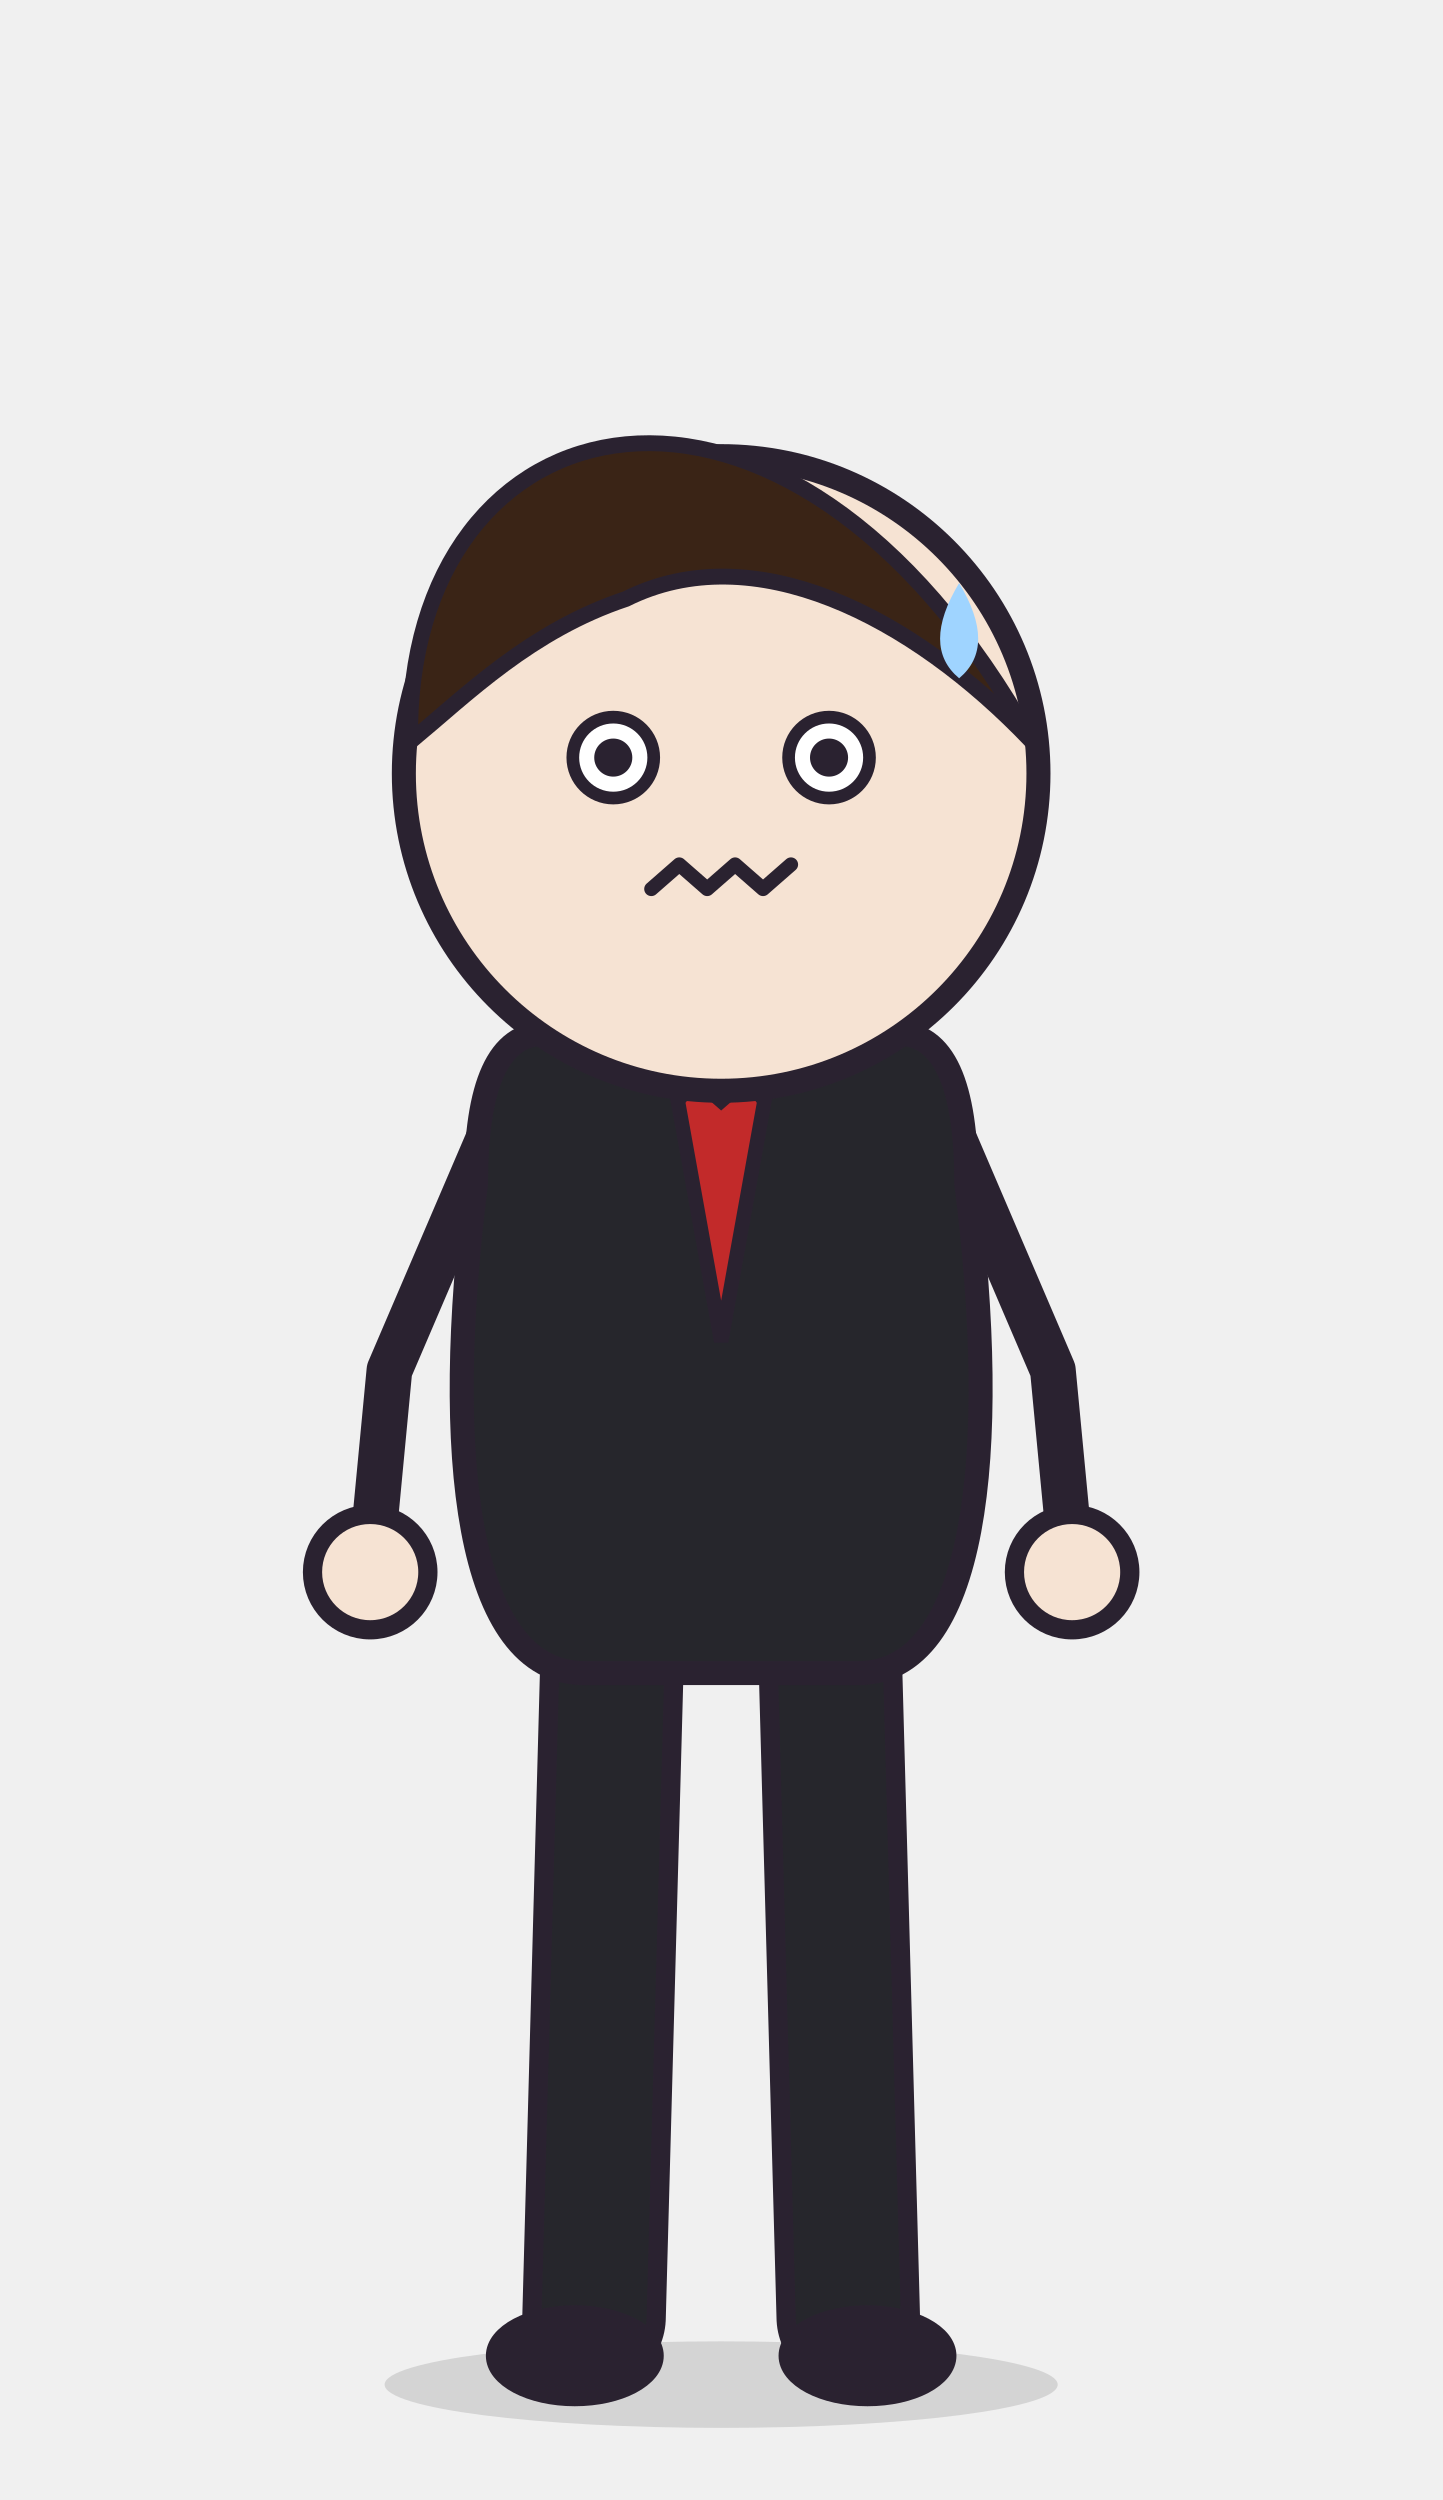
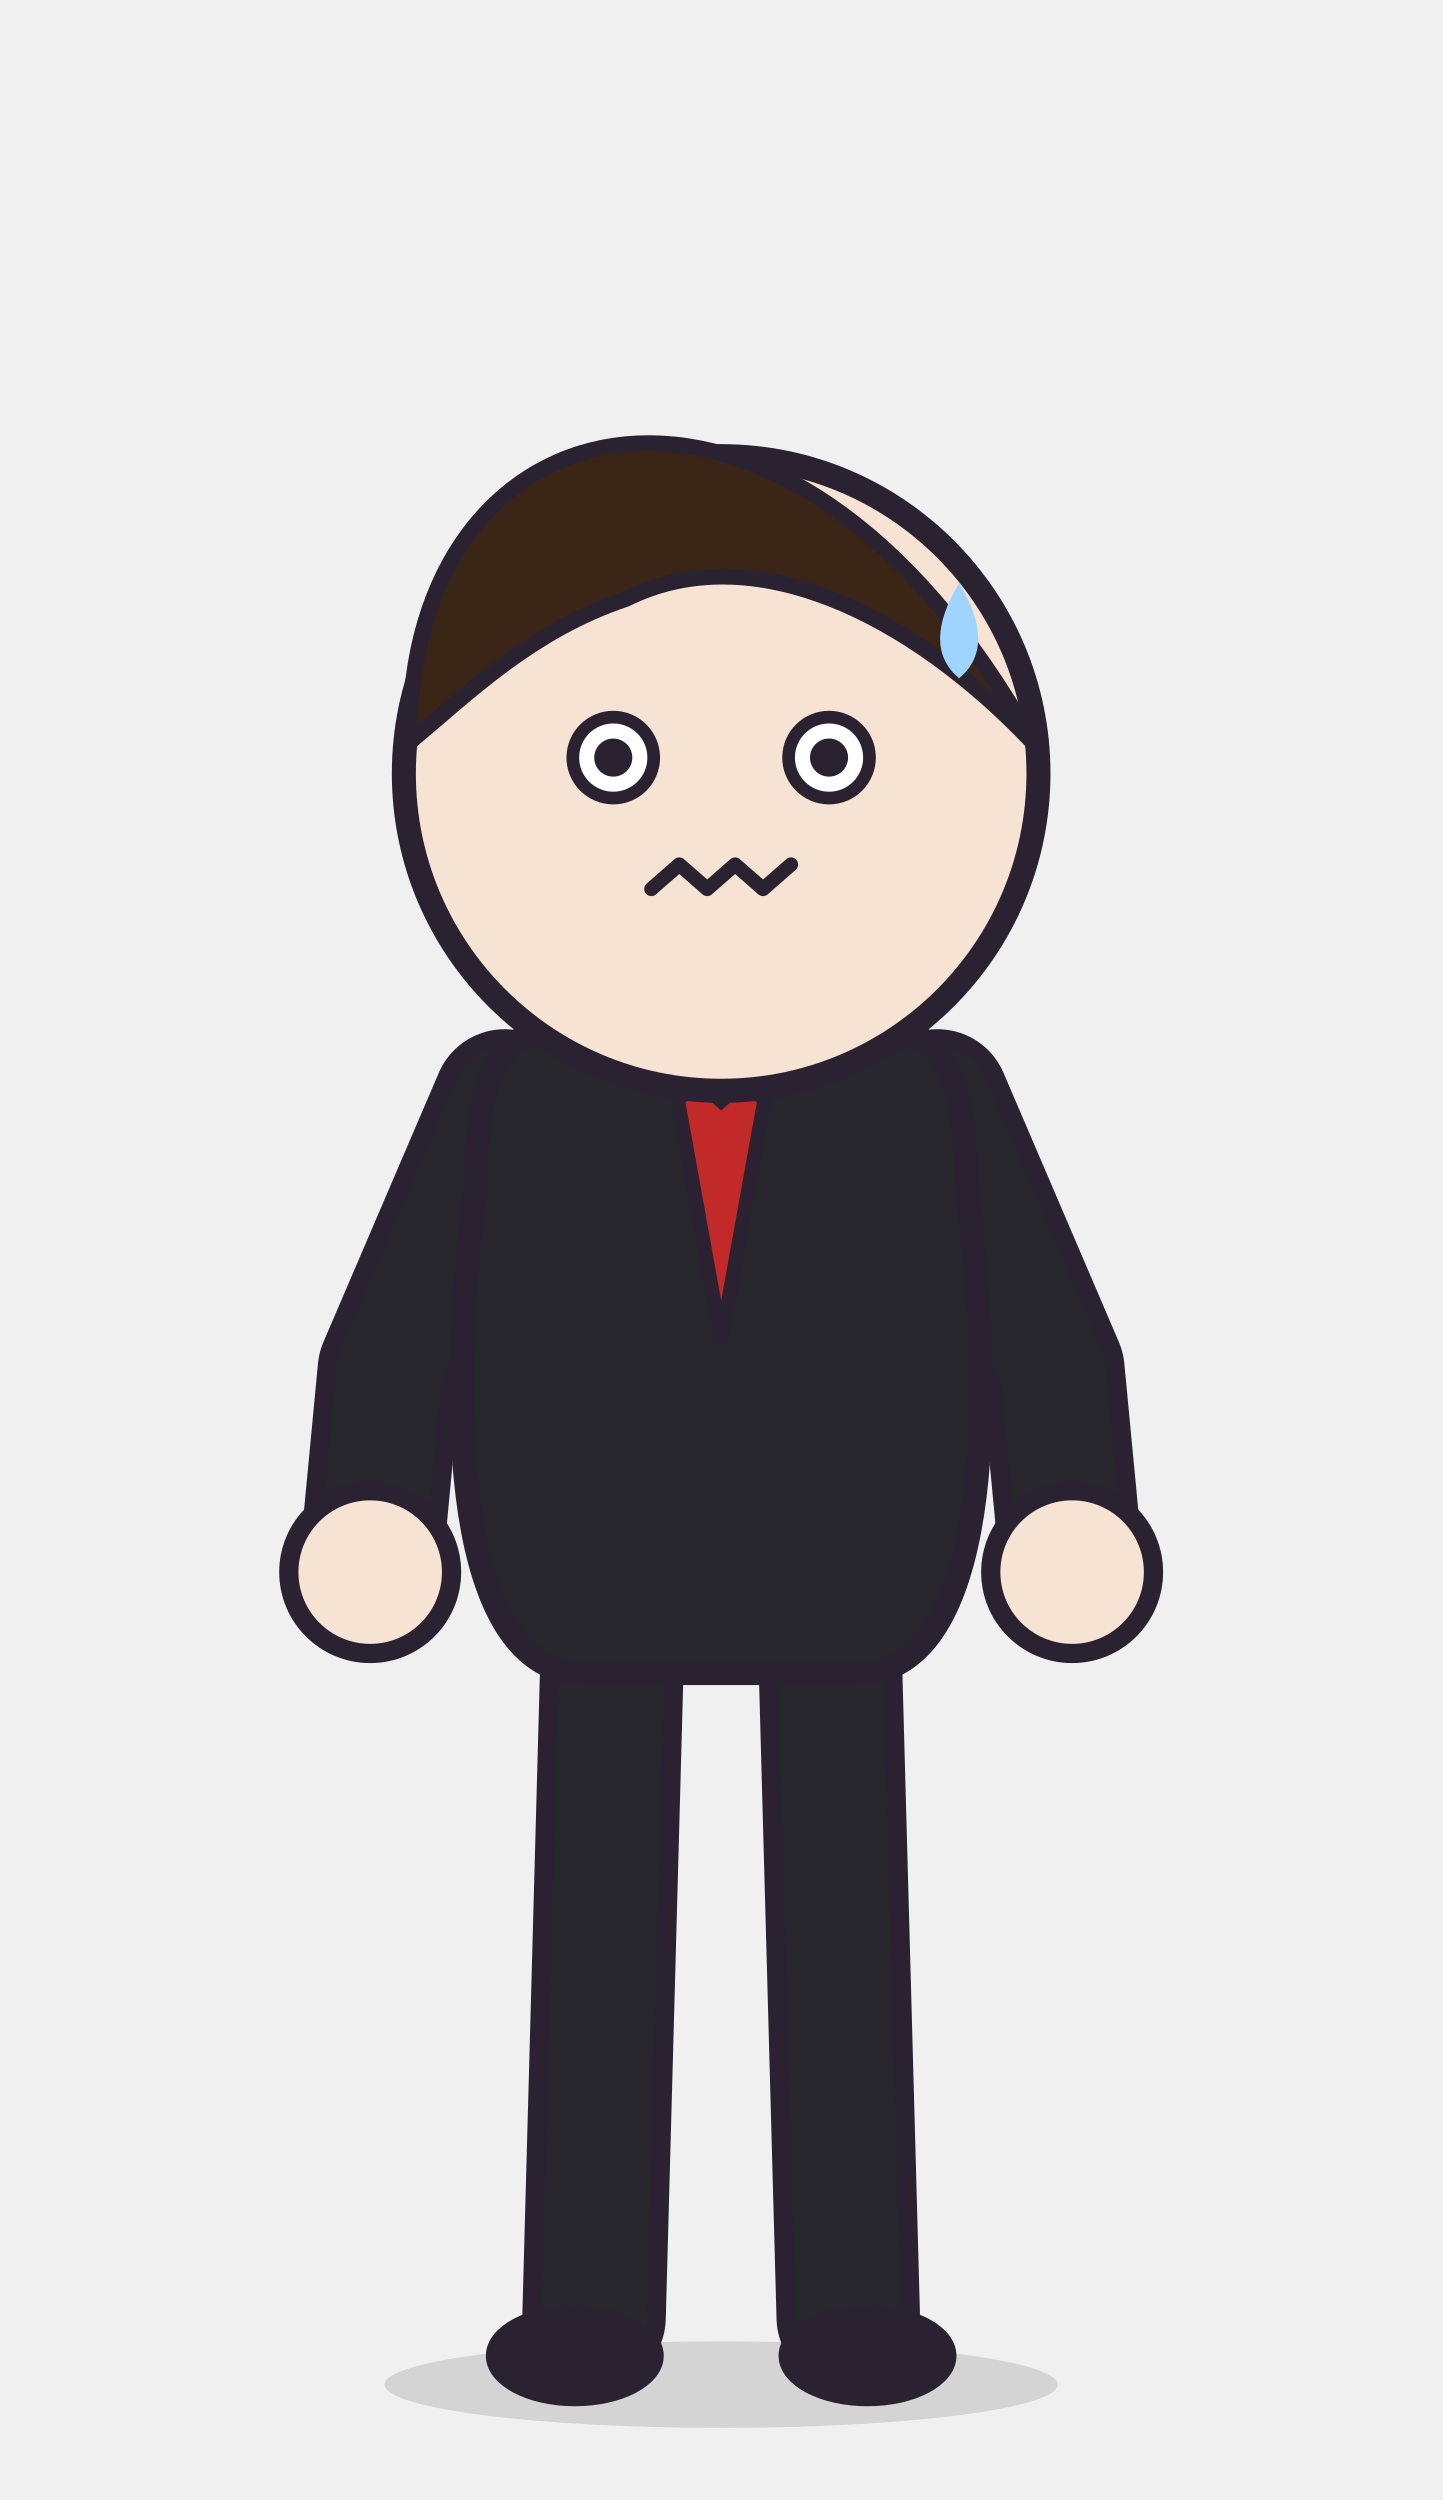
<svg xmlns="http://www.w3.org/2000/svg" viewBox="0 0 300 520" width="300" height="520">
  <ellipse cx="150" cy="496" rx="70" ry="9" fill="#000" opacity="0.12" />
-   <path d="M127.56 336 L123.56 482 M172.44 336 L176.44 482" stroke="#2a2230" stroke-width="29.85" stroke-linecap="round" />
-   <path d="M127.56 336 L123.56 482 M172.44 336 L176.44 482" stroke="#26262c" stroke-width="21.85" stroke-linecap="round" />
+   <path d="M127.56 336 L123.56 482 M172.44 336 L176.44 482" stroke="#2a2230" stroke-width="29.85" stroke-linecap="round" stroke-linejoin="round" fill="none" />
+   <path d="M127.56 336 L123.56 482 M172.44 336 L176.44 482" stroke="#26262c" stroke-width="21.85" stroke-linecap="round" stroke-linejoin="round" fill="none" />
  <ellipse cx="119.56" cy="490" rx="17" ry="9" fill="#2a2230" stroke="#2a2230" stroke-width="3" />
  <ellipse cx="180.44" cy="490" rx="17" ry="9" fill="#2a2230" stroke="#2a2230" stroke-width="3" />
-   <path d="M105 229 L81 285 L77 327" stroke="#2a2230" stroke-width="9.5" stroke-linecap="round" stroke-linejoin="round" fill="none" />
-   <path d="M195 229 L219 285 L223 327" stroke="#2a2230" stroke-width="9.5" stroke-linecap="round" stroke-linejoin="round" fill="none" />
-   <circle cx="77" cy="327" r="12" fill="#f6e3d3" stroke="#2a2230" stroke-width="4" />
-   <circle cx="223" cy="327" r="12" fill="#f6e3d3" stroke="#2a2230" stroke-width="4" />
+   <path d="M105 229 L81 285 L77 327" stroke="#2a2230" stroke-width="29.85" stroke-linecap="round" stroke-linejoin="round" fill="none" />
+   <path d="M105 229 L81 285 L77 327" stroke="#26262c" stroke-width="21.85" stroke-linecap="round" stroke-linejoin="round" fill="none" />
+   <path d="M195 229 L219 285 L223 327" stroke="#2a2230" stroke-width="29.85" stroke-linecap="round" stroke-linejoin="round" fill="none" />
+   <path d="M195 229 L219 285 L223 327" stroke="#26262c" stroke-width="21.85" stroke-linecap="round" stroke-linejoin="round" fill="none" />
+   <circle cx="77" cy="327" r="16.925" fill="#f6e3d3" stroke="#2a2230" stroke-width="4" />
+   <circle cx="223" cy="327" r="16.925" fill="#f6e3d3" stroke="#2a2230" stroke-width="4" />
  <path d="M113.28 215 Q99 215 99 246.25 C91.86 302.5 96.96 348 121.44 348 H178.56 C203.04 348 208.14 302.5 201 246.25 Q201 215 186.72 215 z" fill="#26262c" stroke="#2a2230" stroke-width="5" />
  <path d="M150 217 l-9 12 l9 50 l9 -50 z" fill="#c22a2a" stroke="#2a2230" stroke-width="3" />
  <path d="M134 215 l16 14 l16 -14" fill="#fff" stroke="#2a2230" stroke-width="3" />
  <circle cx="150" cy="160.88" r="66" fill="#f6e3d3" stroke="#2a2230" stroke-width="5" />
  <path d="M85.32 154.28 C84 81.68, 163.2 61.88, 214.68 154.28 C189.6 127.88, 156.6 111.38, 130.2 124.58 C110.4 131.18, 97.2 144.38, 85.32 154.28 z" fill="#3a2416" stroke="#2a2230" stroke-width="3.3" />
  <circle cx="127.56" cy="157.58" r="8.415" fill="#fff" stroke="#2a2230" stroke-width="2.64" />
  <circle cx="172.44" cy="157.58" r="8.415" fill="#fff" stroke="#2a2230" stroke-width="2.64" />
  <circle cx="127.56" cy="157.58" r="3.96" fill="#2a2230" />
  <circle cx="172.44" cy="157.58" r="3.96" fill="#2a2230" />
  <path d="M135.48 184.904 l5.808 -5.082 l5.808 5.082 l5.808 -5.082 l5.808 5.082 l5.808 -5.082" stroke="#2a2230" stroke-width="2.97" fill="none" stroke-linejoin="round" stroke-linecap="round" />
  <path d="M199.5 121.28 q-7.92 13.2 0 19.8 q7.92 -6.6 0 -19.8" fill="#9fd4ff" />
</svg>
